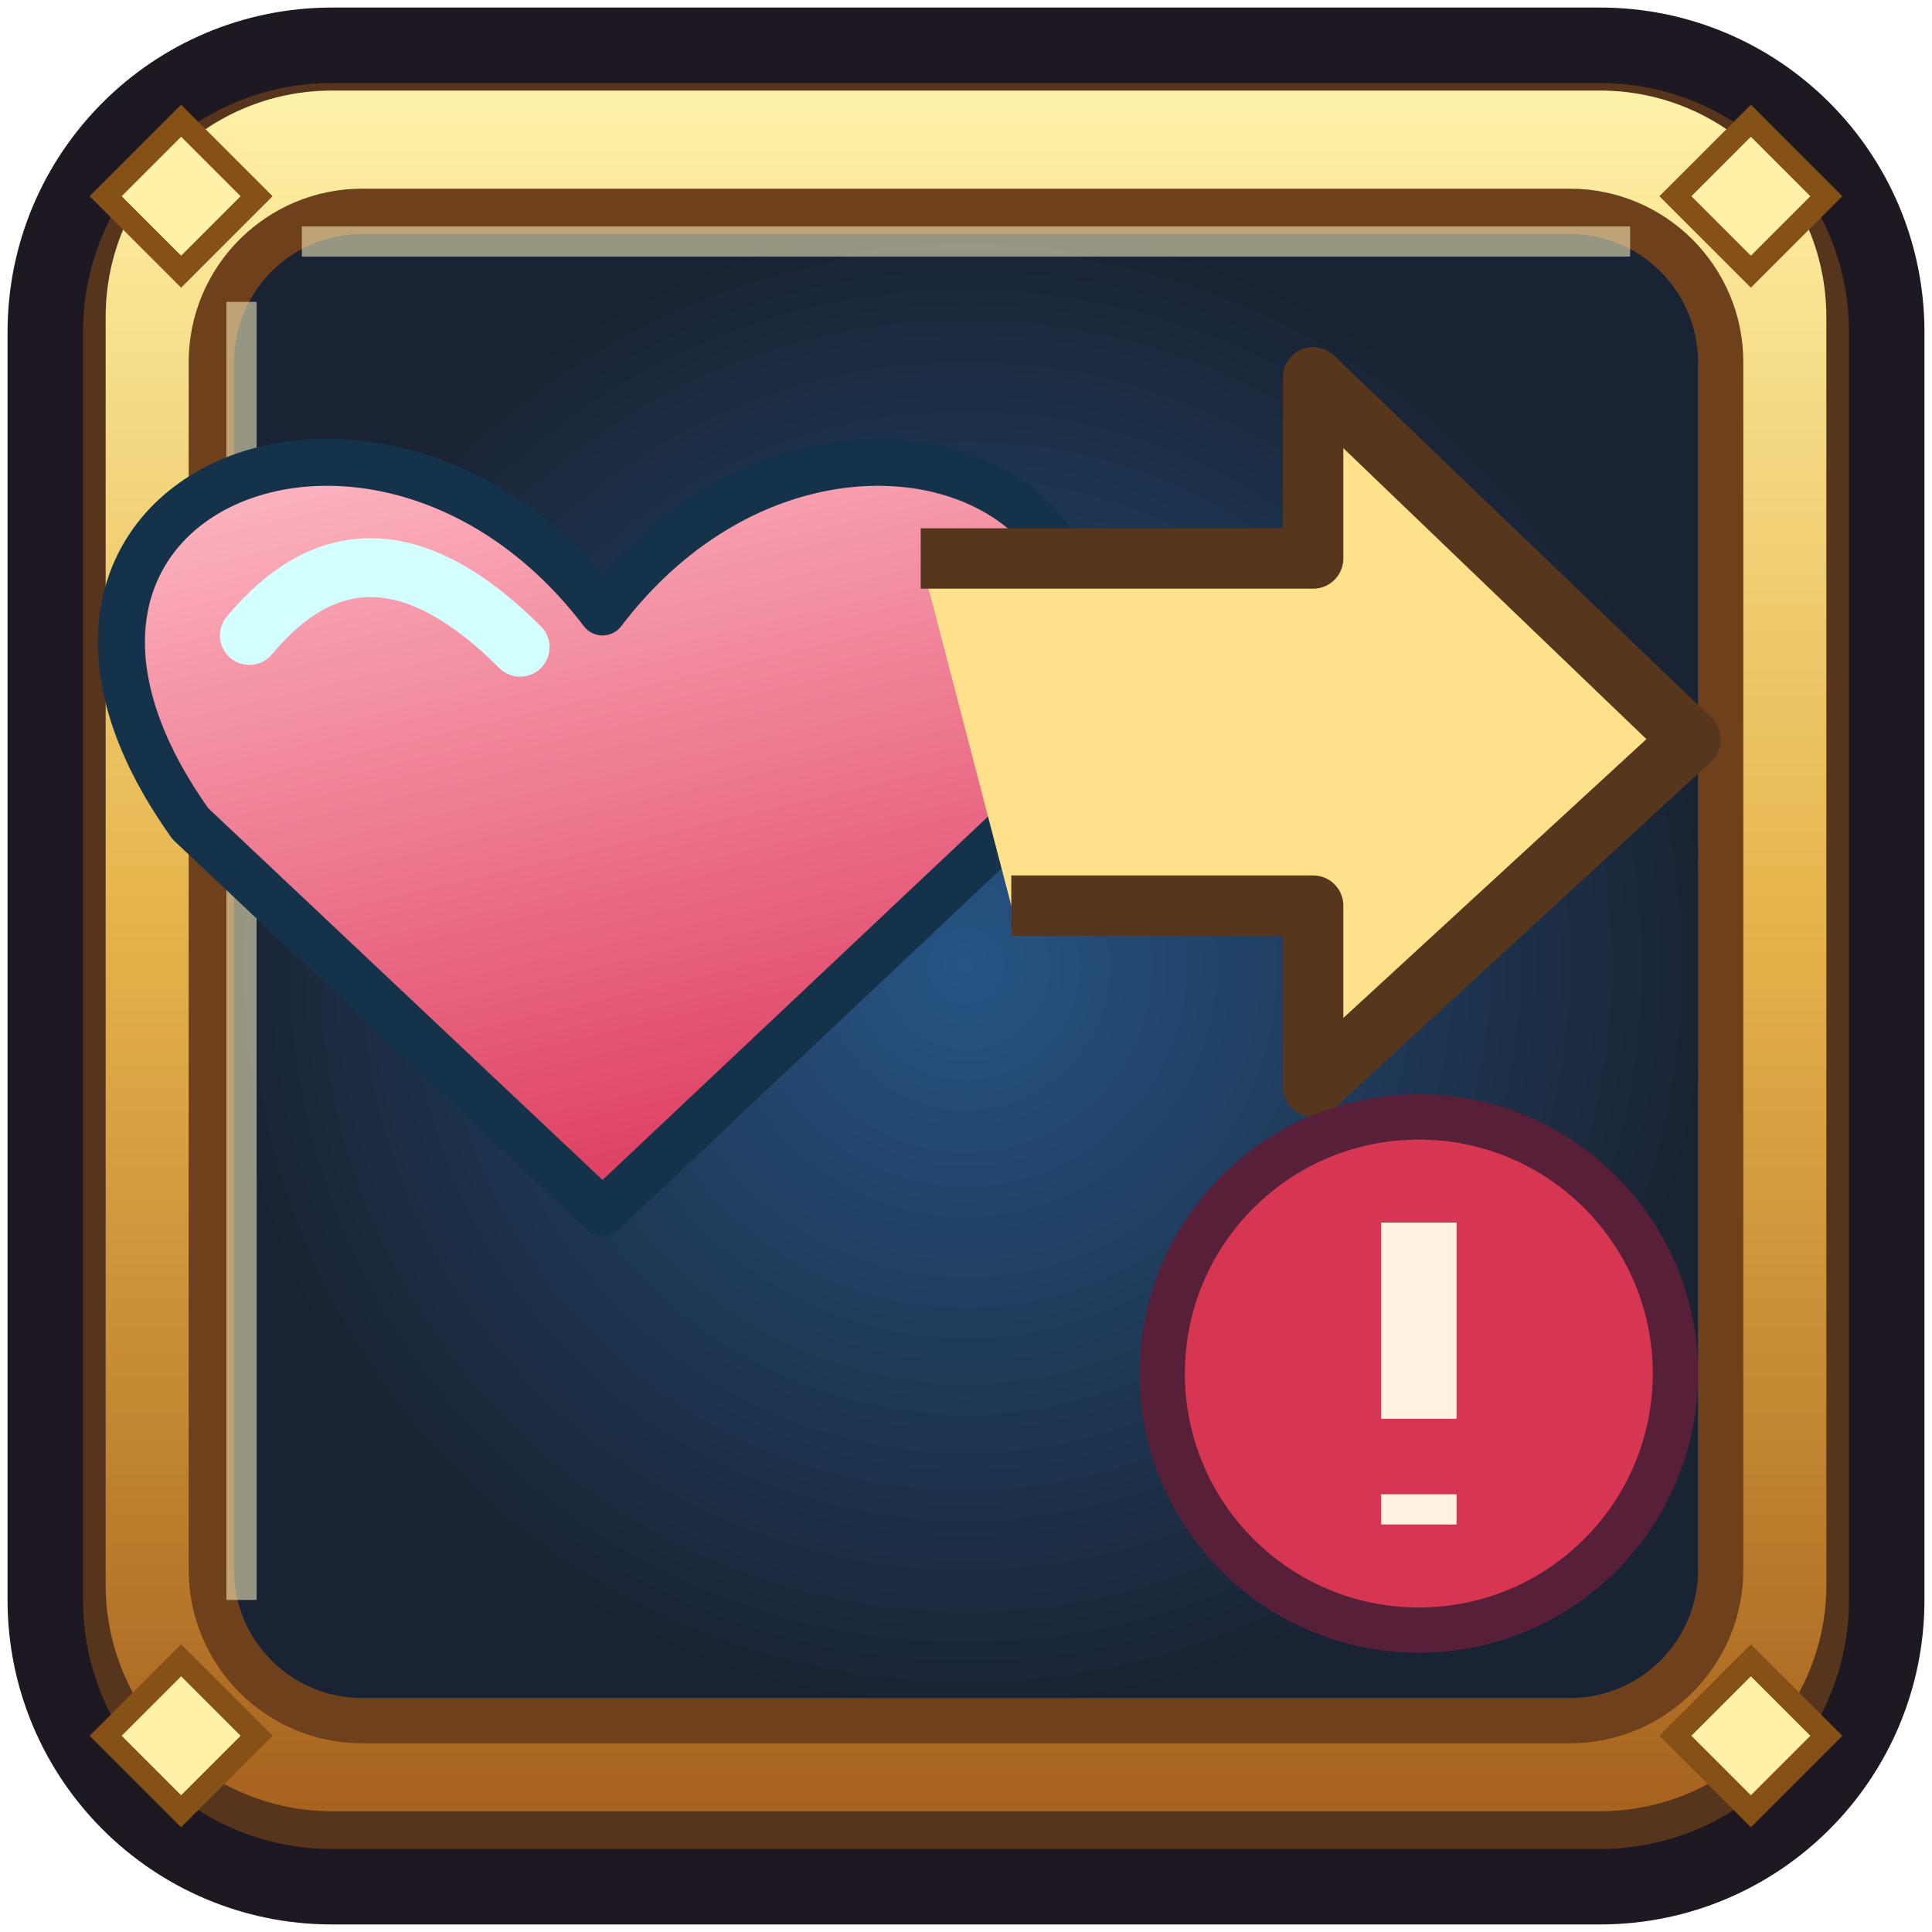
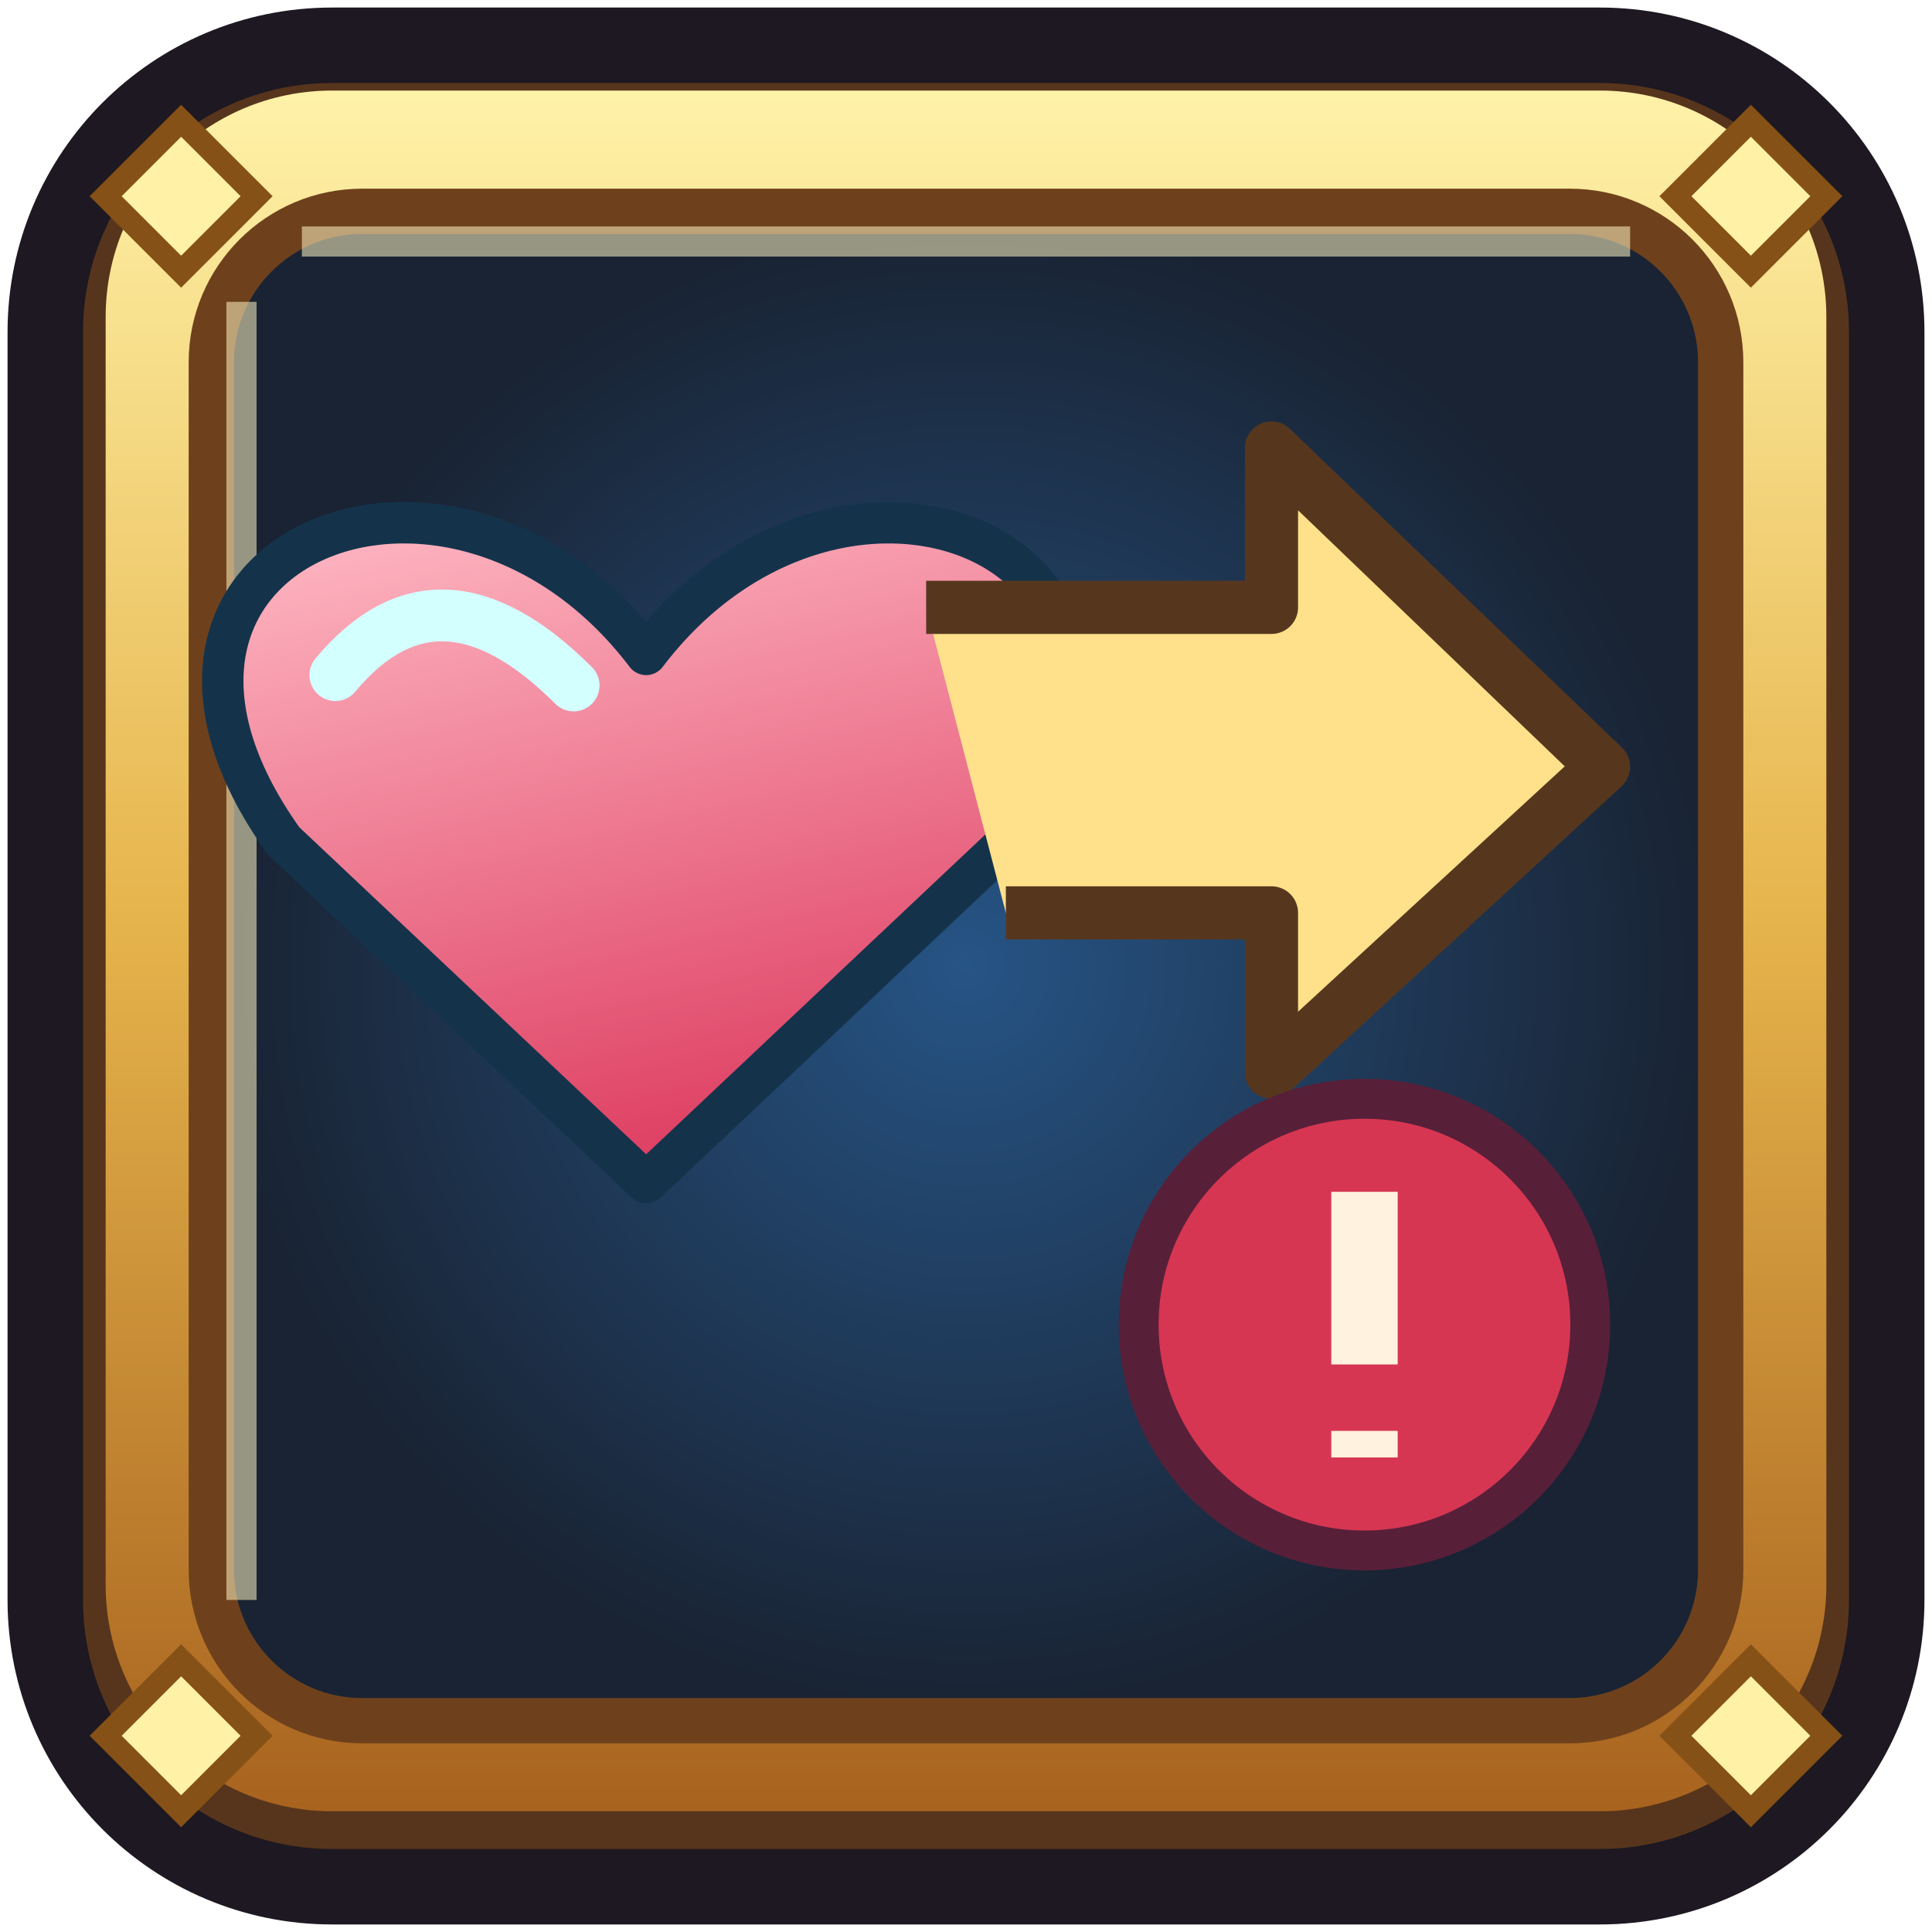
<svg xmlns="http://www.w3.org/2000/svg" viewBox="0 0 128 128">
  <defs>
    <linearGradient id="gold" x2="0" y2="1">
      <stop stop-color="#fff3aa" />
      <stop offset=".48" stop-color="#e6b44c" />
      <stop offset="1" stop-color="#a7621e" />
    </linearGradient>
    <linearGradient id="symbol" x2=".3" y2="1">
      <stop stop-color="#ffbac5" />
      <stop offset="1" stop-color="#df4265" />
    </linearGradient>
    <radialGradient id="bg">
      <stop stop-color="#265485" />
      <stop offset="1" stop-color="#192333" />
    </radialGradient>
  </defs>
  <rect x="3" y="3" width="122" height="122" rx="19" fill="#57351c" stroke="#1d1821" stroke-width="5" />
  <rect x="7" y="6" width="114" height="114" rx="15" fill="url(#gold)" />
  <rect x="14" y="14" width="100" height="100" rx="10" fill="url(#bg)" stroke="#6e411c" stroke-width="3" />
  <path d="M20 16h88M16 20v86" fill="none" stroke="#fff4c3" opacity=".55" stroke-width="2" />
-   <g stroke-linejoin="round">
+   <g stroke-linejoin="round" transform="translate(64 64) scale(.88) translate(-64 -64)">
    <g transform="translate(-10 7) scale(.78)">
      <path d="M64 94 29 61C9 33 45 18 64 43 83 18 119 33 99 61Z" fill="url(#symbol)" stroke="#14334b" stroke-width="4" />
      <path d="M34 45q10-12 23 1" fill="none" stroke="#d4ffff" stroke-width="5" stroke-linecap="round" />
    </g>
    <path d="M61 37h26V25l25 24-25 23V60H67" fill="#ffe18b" stroke="#56371e" stroke-width="4" stroke-linejoin="round" />
    <circle cx="94" cy="91" r="17" fill="#d63652" stroke="#581f39" stroke-width="3" />
    <path d="M94 81v13m0 5v2" stroke="#fff2df" stroke-width="5" />
  </g>
  <g fill="#fff2a6" stroke="#865116" stroke-width="1.5">
    <path d="m12 8 5 5-5 5-5-5Z" />
    <path d="m116 8 5 5-5 5-5-5Z" />
    <path d="m12 110 5 5-5 5-5-5Z" />
    <path d="m116 110 5 5-5 5-5-5Z" />
  </g>
</svg>
